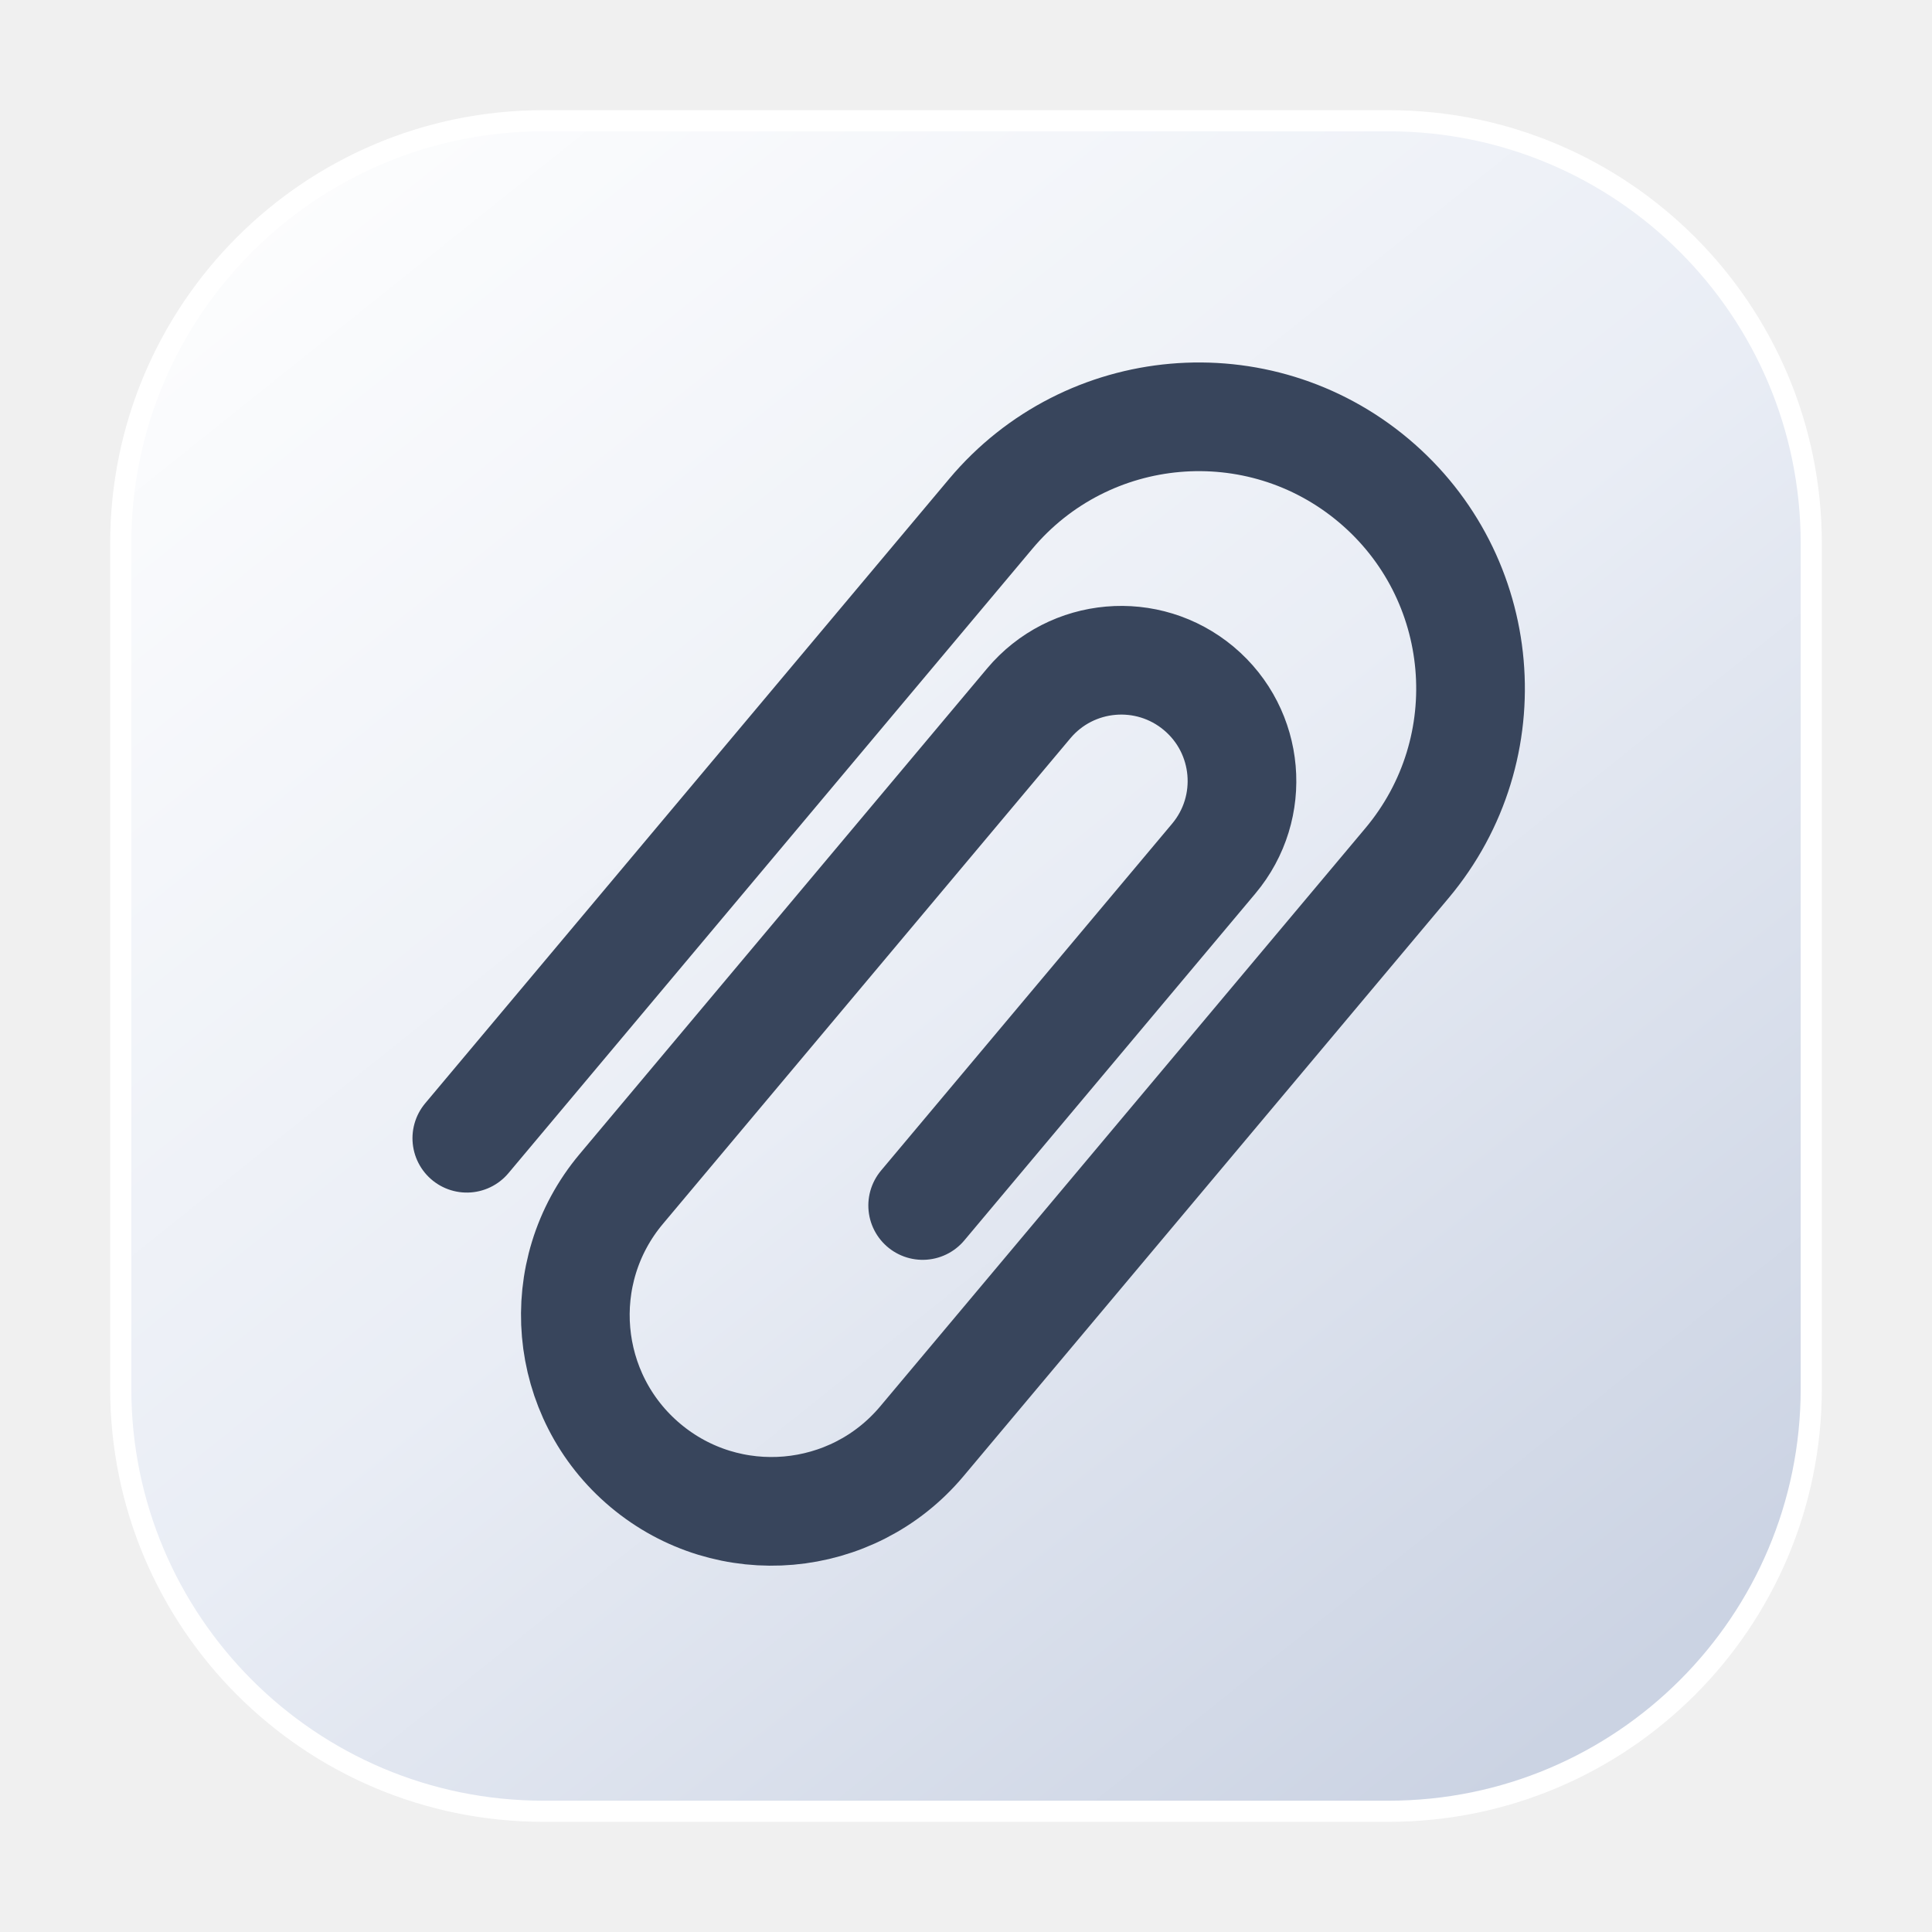
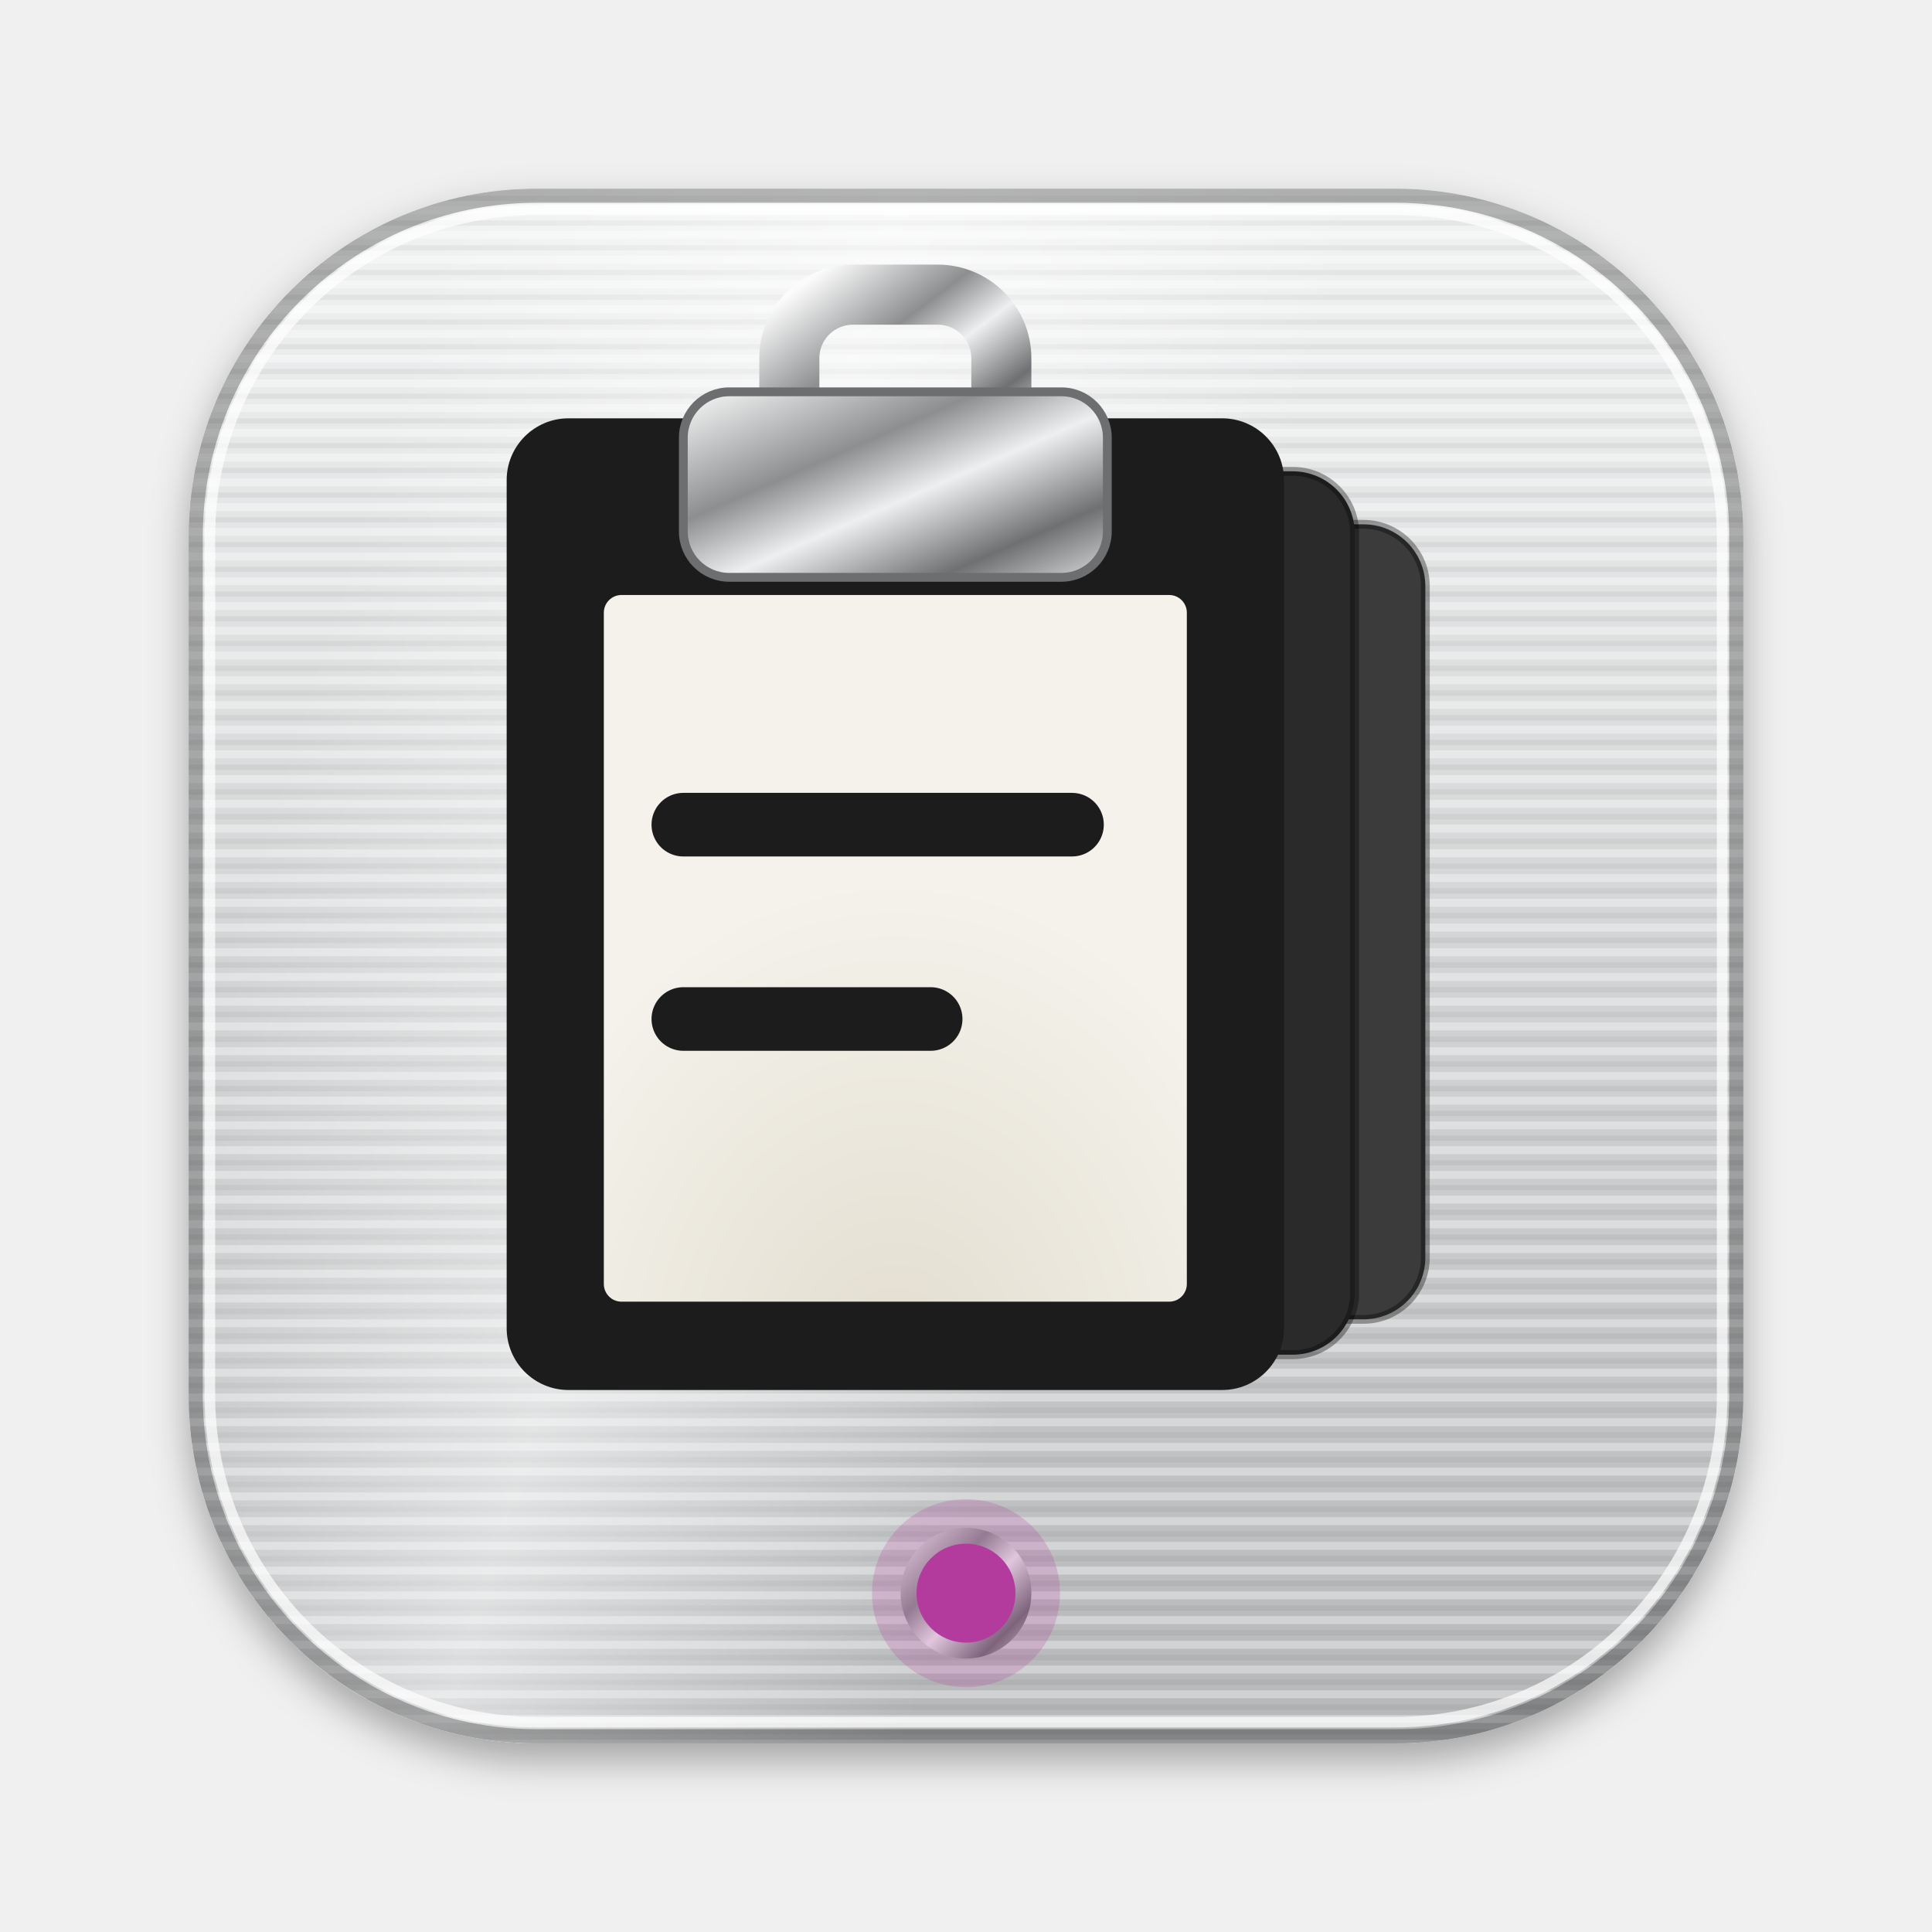
- <svg xmlns="http://www.w3.org/2000/svg" viewBox="0 0 64 64">
+ <svg xmlns="http://www.w3.org/2000/svg" width="1024" height="1024" viewBox="0 0 100 100">
  <defs>
-     <linearGradient id="glass" x2=".8" y2="1">
-       <stop stop-color="#fff" />
-       <stop offset=".55" stop-color="#e9edf5" />
-       <stop offset="1" stop-color="#cbd3e3" />
+     <linearGradient id="alu" x1="0" y1="0" x2="0" y2="1">
+       <stop offset="0" stop-color="#f1f2f2" />
+       <stop offset=".55" stop-color="#cfd1d2" />
+       <stop offset="1" stop-color="#b6b8ba" />
    </linearGradient>
+     <linearGradient id="sheen" x1="0" y1="0" x2="1" y2=".3">
+       <stop offset=".15" stop-color="#fff" stop-opacity="0" />
+       <stop offset=".42" stop-color="#fff" stop-opacity=".55" />
+       <stop offset=".7" stop-color="#fff" stop-opacity="0" />
+     </linearGradient>
+     <pattern id="brush" width="100" height="1.4" patternUnits="userSpaceOnUse">
+       <rect width="100" height=".45" fill="#fff" fill-opacity=".35" />
+       <rect y=".8" width="100" height=".3" fill="#000" fill-opacity=".05" />
+     </pattern>
+     <linearGradient id="chrome" x1="0" y1="0" x2="1" y2="1">
+       <stop offset="0" stop-color="#fbfbfb" />
+       <stop offset=".35" stop-color="#8c8e90" />
+       <stop offset=".55" stop-color="#eeeff0" />
+       <stop offset=".8" stop-color="#6e7072" />
+       <stop offset="1" stop-color="#d9dadb" />
+     </linearGradient>
+     <radialGradient id="spun" cx=".45" cy=".4" r=".65">
+       <stop offset="0" stop-color="#ffffff" />
+       <stop offset=".45" stop-color="#c9cbcd" />
+       <stop offset=".8" stop-color="#8f9193" />
+       <stop offset="1" stop-color="#b8babc" />
+     </radialGradient>
+     <radialGradient id="face" cx=".5" cy="1.1" r="1">
+       <stop offset="0" stop-color="#e2ddcf" />
+       <stop offset=".7" stop-color="#f4f2eb" />
+     </radialGradient>
+     <radialGradient id="glass" cx=".38" cy=".32" r=".7">
+       <stop offset="0" stop-color="#4a5566" />
+       <stop offset=".35" stop-color="#151a22" />
+       <stop offset="1" stop-color="#05070a" />
+     </radialGradient>
+     <filter id="drop" x="-20%" y="-20%" width="140%" height="150%">
+       <feGaussianBlur in="SourceAlpha" stdDeviation="1" />
+       <feOffset dy=".9" />
+       <feComponentTransfer>
+         <feFuncA type="linear" slope=".32" />
+       </feComponentTransfer>
+       <feMerge>
+         <feMergeNode />
+         <feMergeNode in="SourceGraphic" />
+       </feMerge>
+     </filter>
  </defs>
-   <rect x="4" y="4" width="56" height="56" rx="14" fill="url(#glass)" stroke="#fff" stroke-width=".7" />
-   <path transform="rotate(40 32 32)" d="M23 47V20a9 9 0 0 1 18 0v25a6.5 6.5 0 0 1-13 0V24a4 4 0 0 1 8 0v15" fill="none" stroke="#38455c" stroke-width="3.6" stroke-linecap="round" stroke-linejoin="round" />
+   <g filter="url(#drop)">
+     <g transform="translate(50 50) scale(0.91443) translate(-50 -50)">
+       <rect x="6" y="6" width="88" height="88" rx="19.7" fill="url(#alu)" />
+       <rect x="6" y="6" width="88" height="88" rx="19.7" fill="url(#brush)" />
+       <rect x="6" y="6" width="88" height="88" rx="19.7" fill="url(#sheen)" />
+       <rect x="6.4" y="6.4" width="87.2" height="87.2" rx="19.3" fill="none" stroke="#000" stroke-opacity=".28" stroke-width=".8" />
+       <rect x="7.2" y="7.2" width="85.6" height="85.6" rx="18.5" fill="none" stroke="#fff" stroke-opacity=".7" stroke-width=".6" />
+       <g transform="translate(0 5)">
+         <rect x="32" y="20" width="44" height="45" rx="3.5" fill="#3b3b3b" stroke="#000" stroke-opacity=".35" stroke-width=".5" />
+         <rect x="28" y="17" width="44" height="50" rx="3.5" fill="#2a2a2a" stroke="#000" stroke-opacity=".35" stroke-width=".5" />
+         <rect x="24" y="14" width="44" height="55" rx="3.5" fill="#1c1c1c" />
+         <rect x="29.5" y="24" width="33" height="40" rx="1" fill="url(#face)" />
+         <line x1="34" y1="37" x2="56" y2="37" stroke="#1d1d1d" stroke-width="3.6" stroke-linecap="round" />
+         <line x1="34" y1="48" x2="48" y2="48" stroke="#1d1d1d" stroke-width="3.6" stroke-linecap="round" />
+         <rect x="40" y="7" width="12" height="9" rx="3.6" fill="none" stroke="url(#chrome)" stroke-width="3.4" />
+         <rect x="34" y="12.5" width="24" height="10.5" rx="2.6" fill="url(#chrome)" stroke="#6c6e70" stroke-width=".5" />
+       </g>
+       <circle cx="50" cy="85.5" r="3.7" fill="url(#chrome)" />
+       <circle cx="50" cy="85.5" r="5.32" fill="#b43a9e" fill-opacity=".22" />
+       <circle cx="50" cy="85.5" r="2.8" fill="#b43a9e" />
+     </g>
+   </g>
</svg>
